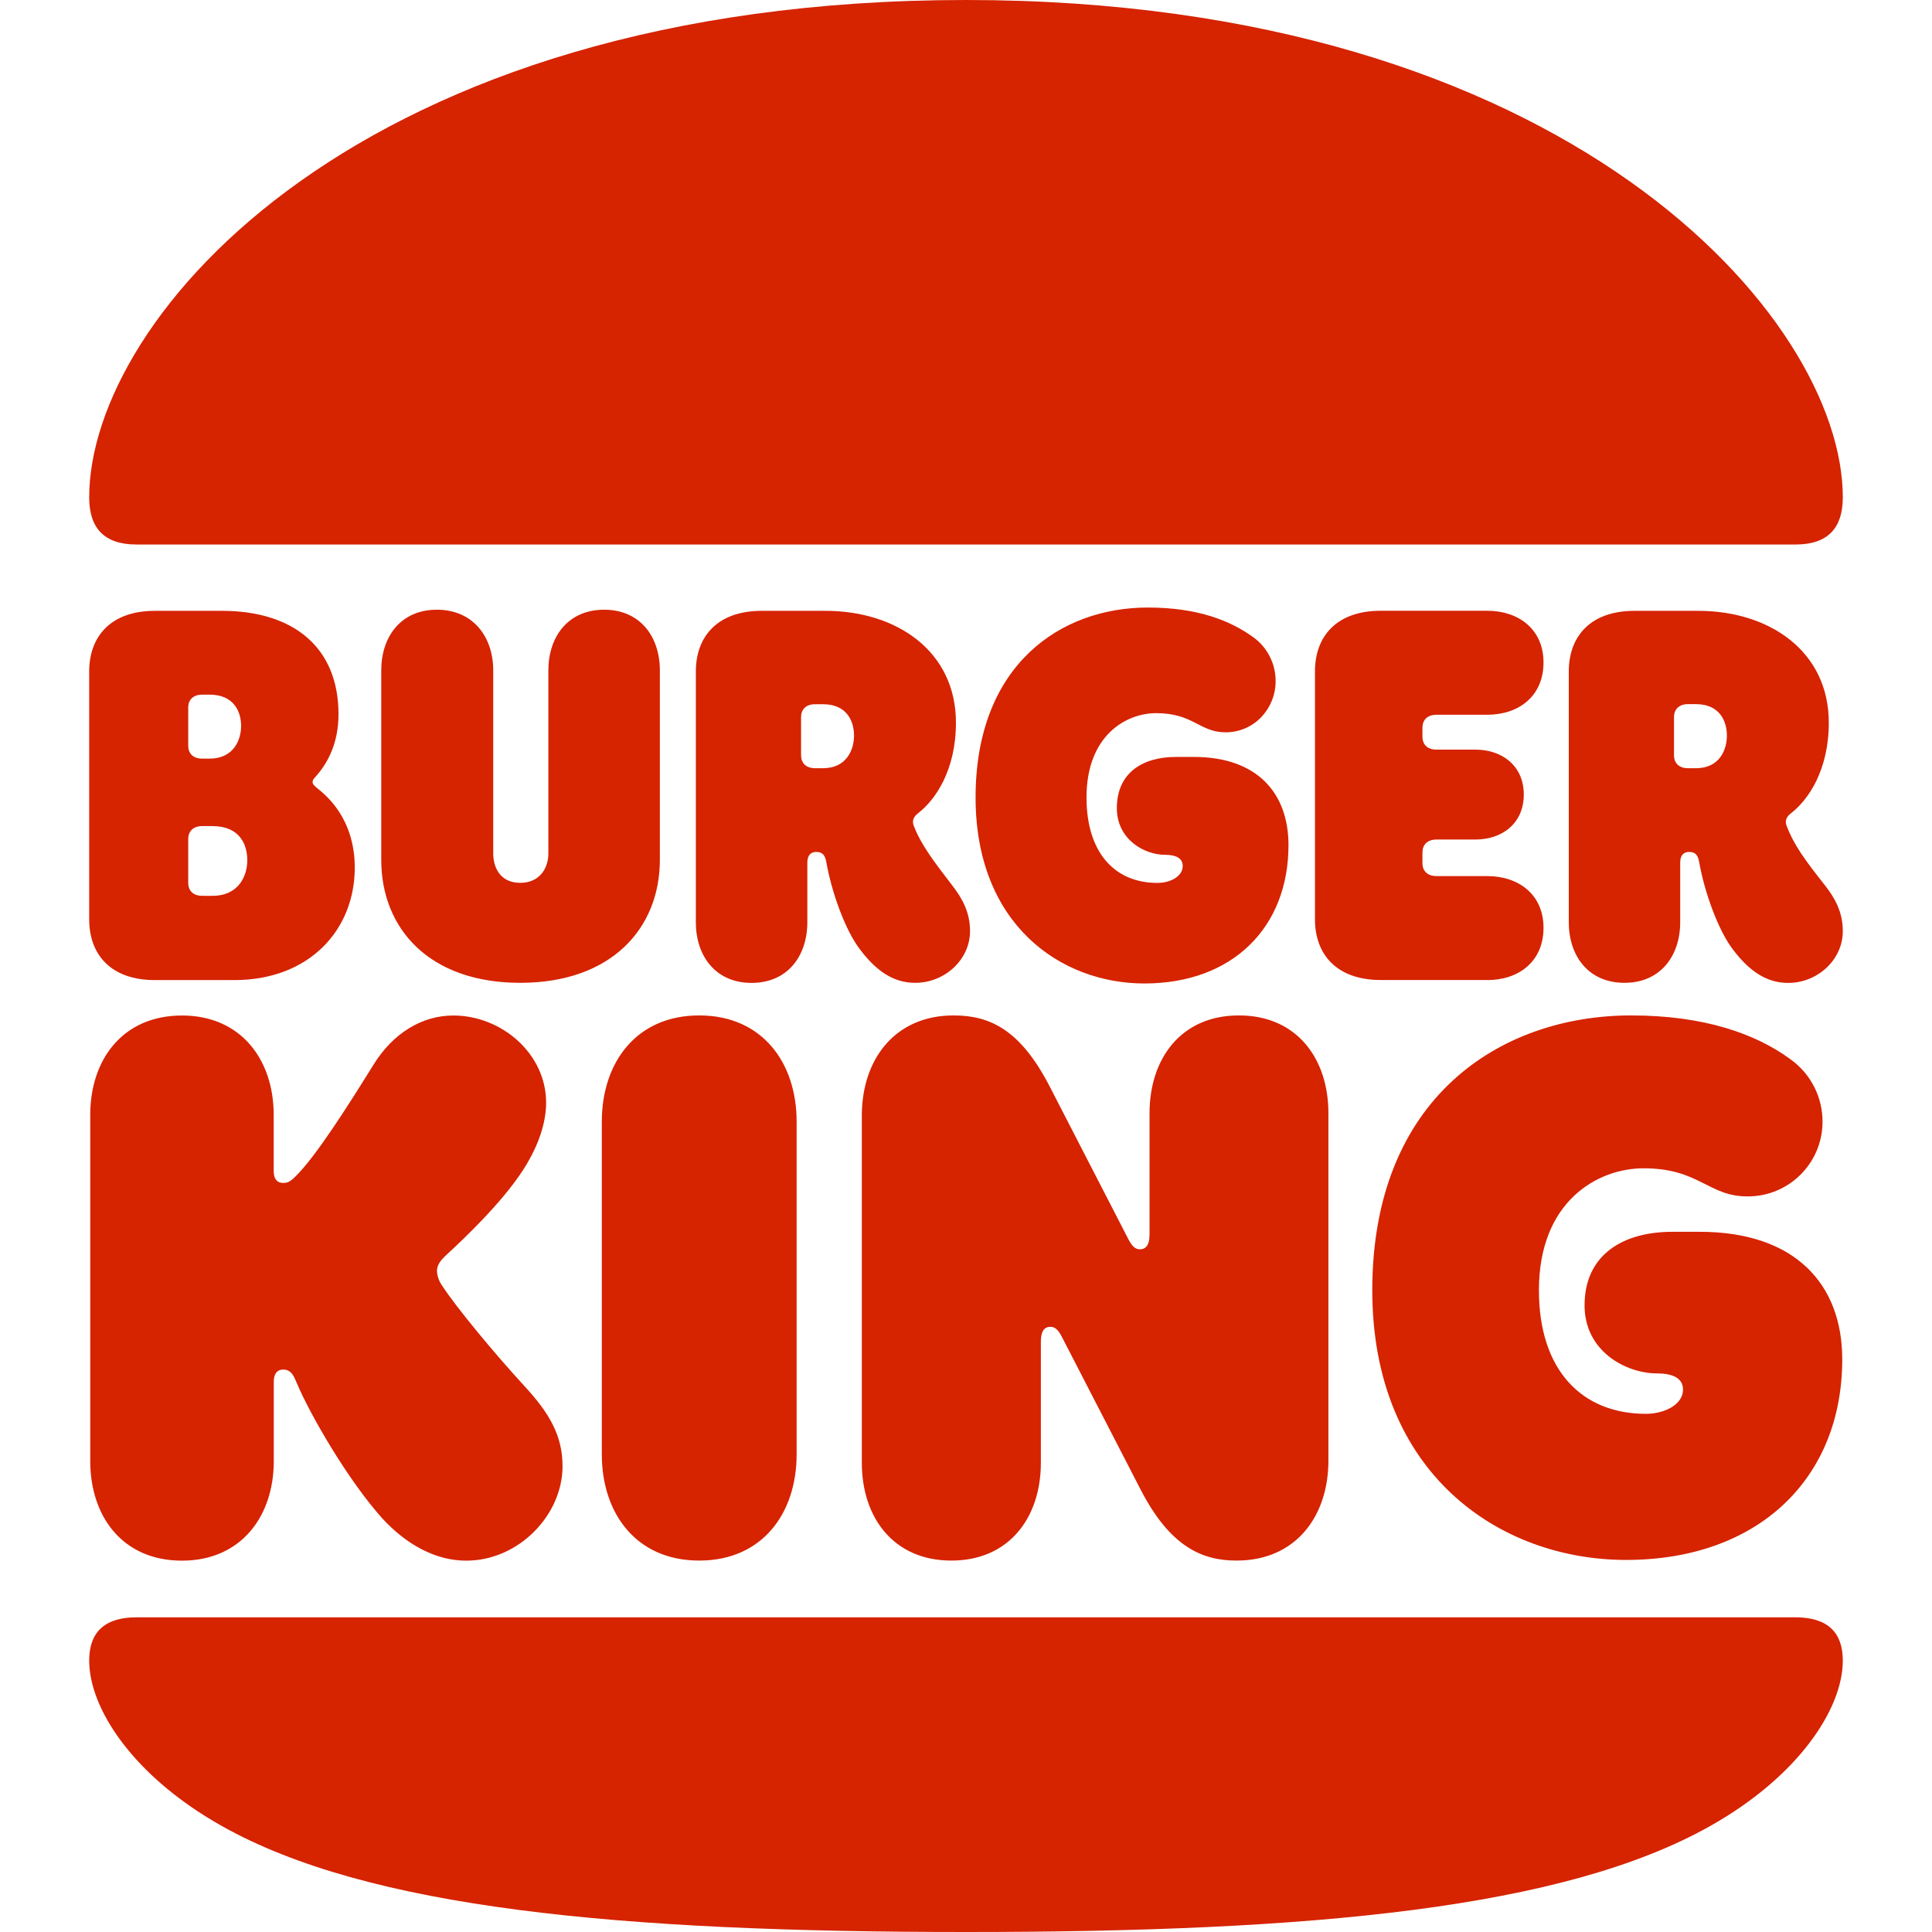
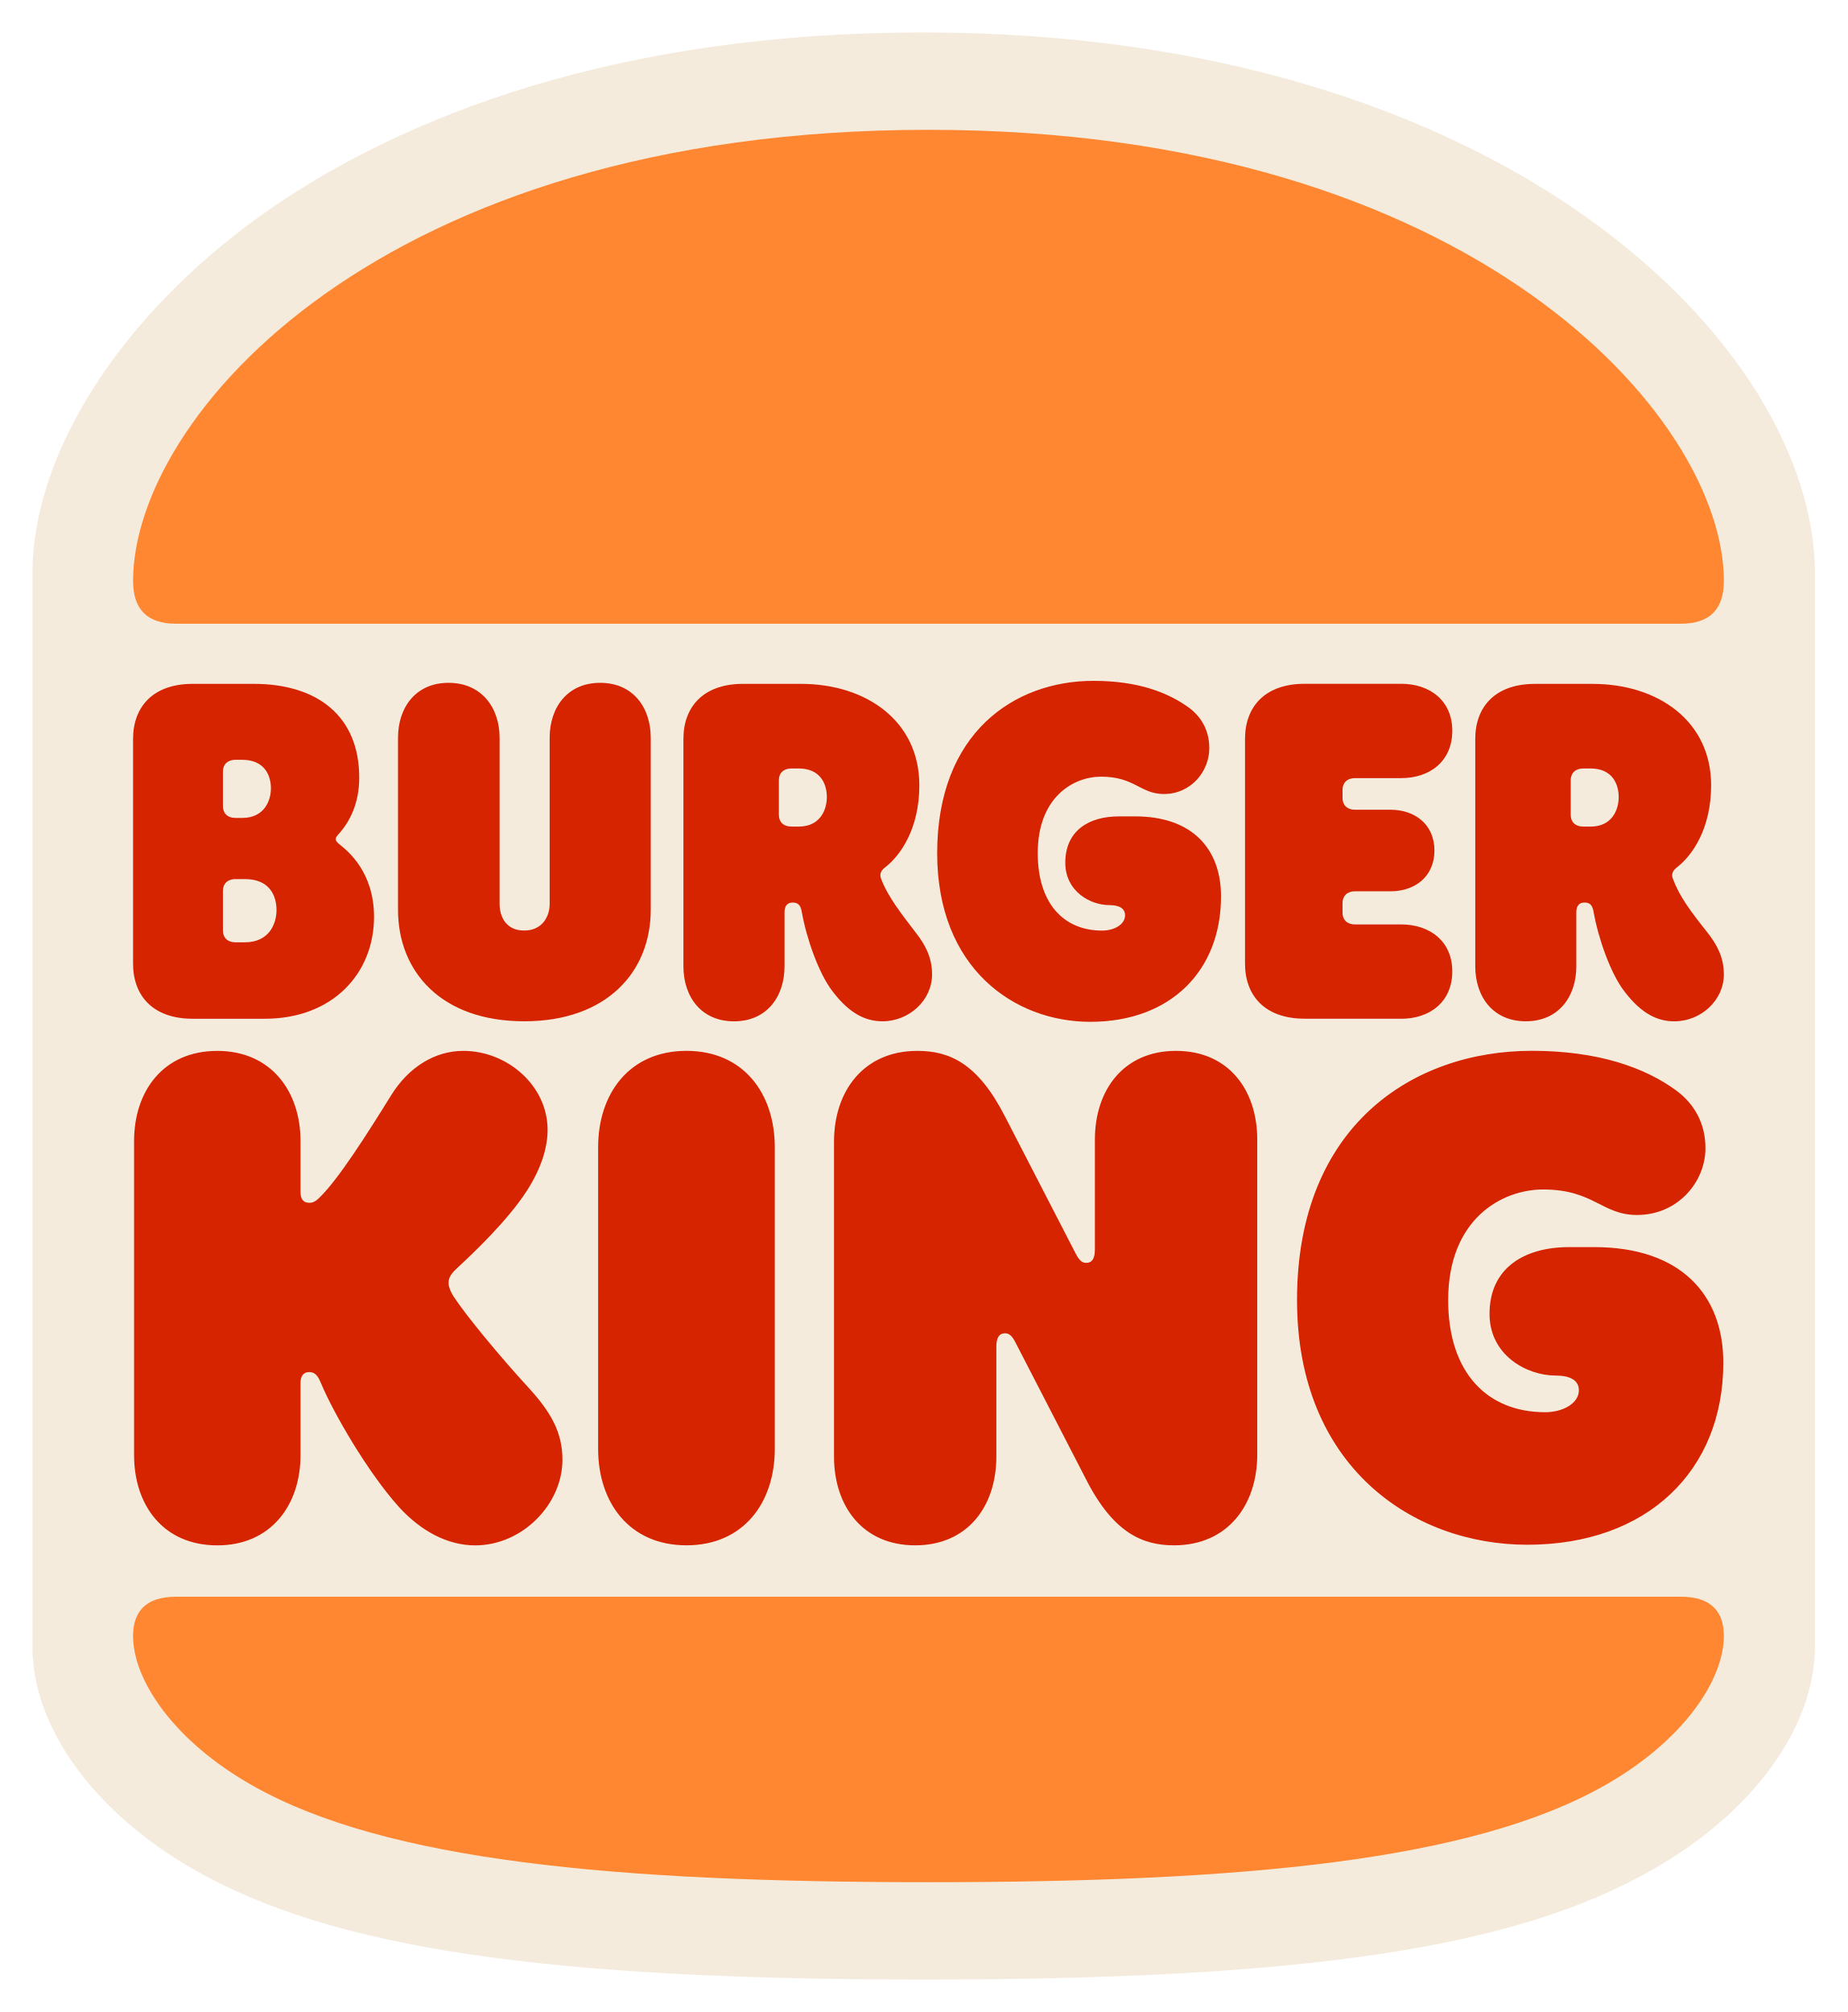
- <svg xmlns="http://www.w3.org/2000/svg" fill="#D62300" role="img" viewBox="0 0 24 24">
-   <path d="M15.39 12.614c-.72 0-1.11.538-1.11 1.215v1.508c0 .125-.043.182-.12.182-.056 0-.098-.035-.147-.133l-.971-1.885c-.37-.72-.755-.887-1.196-.887-.734 0-1.14.552-1.14 1.243v4.314c0 .678.392 1.215 1.112 1.215.72 0 1.112-.537 1.112-1.215v-1.507c0-.126.042-.182.119-.182.055 0 .097.035.146.133l.972 1.885c.37.719.769.886 1.195.886.735 0 1.14-.551 1.14-1.242v-4.315c0-.677-.391-1.215-1.111-1.215zm-4.02-.405c.364 0 .68-.286.68-.642 0-.238-.099-.412-.224-.572-.203-.266-.385-.496-.476-.74-.02-.056-.007-.105.056-.154.217-.167.469-.537.469-1.124 0-.886-.734-1.389-1.622-1.389h-.79c-.553 0-.819.321-.819.754v3.114c0 .419.245.754.692.754.448 0 .693-.335.693-.754v-.74c0-.09.042-.133.111-.133.084 0 .112.049.126.133.063.356.23.837.42 1.082.237.314.46.411.685.411zm-1.146-2.666h-.098c-.119 0-.175-.07-.175-.161v-.474c0-.09.056-.16.175-.16h.098c.294 0 .385.208.385.39 0 .174-.091.405-.385.405zm-3.761 2.666c1.132 0 1.734-.677 1.734-1.528V8.328c0-.419-.245-.754-.692-.754-.448 0-.693.335-.693.754v2.276c0 .167-.097.363-.35.363-.251 0-.335-.196-.335-.363V8.328c0-.419-.252-.754-.7-.754-.447 0-.691.335-.691.754v2.353c0 .852.594 1.528 1.727 1.528zm12.011-.034c.392 0 .7-.23.7-.65 0-.412-.308-.642-.7-.642h-.63c-.118 0-.174-.07-.174-.16v-.133c0-.091.056-.161.175-.161h.482c.336 0 .602-.202.602-.559 0-.355-.266-.558-.602-.558h-.482c-.12 0-.175-.07-.175-.16V9.04c0-.091.056-.161.175-.161h.629c.392 0 .7-.23.7-.65 0-.411-.308-.642-.7-.642h-1.321c-.553 0-.818.321-.818.754v3.079c0 .432.265.754.818.754h1.321zm2.642 3.127h-.342c-.615 0-1.09.286-1.09.914 0 .573.517.845.901.845.189 0 .322.056.322.202 0 .182-.224.3-.462.3-.79 0-1.328-.537-1.328-1.535 0-1.11.734-1.515 1.3-1.515.692 0 .804.349 1.287.349a.927.927 0 0 0 .936-.915.95.95 0 0 0-.398-.788c-.427-.315-1.07-.545-1.979-.545-1.629 0-3.216 1.026-3.216 3.414 0 2.282 1.587 3.35 3.153 3.35 1.643 0 2.685-1.012 2.685-2.492 0-.935-.587-1.584-1.769-1.584zm-12.43-2.688c-.783 0-1.21.587-1.21 1.32v4.132c0 .734.427 1.32 1.21 1.32.783 0 1.21-.586 1.21-1.32v-4.132c0-.733-.427-1.32-1.21-1.32zm11.494-.405c.447 0 .692-.335.692-.754v-.74c0-.09.042-.132.112-.132.084 0 .111.049.125.133.063.355.231.837.42 1.082.238.314.461.412.685.412.363 0 .678-.286.678-.643 0-.237-.098-.412-.224-.572-.237-.3-.384-.496-.475-.74-.02-.056-.007-.105.056-.153.217-.168.469-.538.469-1.124 0-.887-.735-1.39-1.623-1.39h-.79c-.552 0-.817.321-.817.754v3.114c0 .419.244.753.692.753zm.615-3.301c0-.09.056-.161.175-.161h.098c.293 0 .384.21.384.391 0 .175-.09.405-.384.405h-.098c-.12 0-.175-.07-.175-.16zm-18.87 3.267h.986c.93 0 1.496-.622 1.496-1.397 0-.621-.37-.907-.454-.977-.035-.028-.07-.056-.07-.084 0-.035.021-.048.056-.09.133-.154.266-.398.266-.754 0-.838-.567-1.285-1.448-1.285h-.832c-.552 0-.817.321-.817.754v3.079c0 .433.265.754.817.754zm.413-3.386c0-.09.056-.16.175-.16h.09c.301 0 .392.209.392.39 0 .168-.09.405-.391.405h-.091c-.12 0-.175-.07-.175-.16zm0 1.634c0-.091.056-.161.175-.161h.126c.335 0 .433.223.433.426 0 .181-.098.44-.433.44h-.126c-.12 0-.175-.07-.175-.161zm11.878 1.794c1.098 0 1.79-.699 1.79-1.718 0-.649-.391-1.096-1.174-1.096h-.224c-.413 0-.734.196-.734.636 0 .39.342.58.601.58.133 0 .217.041.217.139 0 .125-.147.21-.315.21-.524 0-.88-.37-.88-1.062 0-.768.489-1.047.866-1.047.462 0 .539.238.86.238.37 0 .623-.308.623-.629a.669.669 0 0 0-.266-.544c-.294-.217-.706-.377-1.321-.377-1.084 0-2.14.712-2.14 2.36 0 1.576 1.056 2.31 2.097 2.31zm-8.718 3.762a.354.354 0 0 1-.07-.188c0-.077.042-.133.126-.21.196-.181.678-.635.944-1.047.202-.314.286-.6.286-.837 0-.607-.552-1.082-1.153-1.082-.385 0-.748.216-.993.614-.329.53-.72 1.145-.972 1.39-.063.062-.098.076-.146.076-.084 0-.12-.056-.12-.146v-.699c0-.684-.405-1.235-1.139-1.235-.74 0-1.14.551-1.14 1.235v4.3c0 .685.399 1.237 1.14 1.237.734 0 1.14-.552 1.14-1.236v-.991c0-.084.035-.147.119-.147.111 0 .14.112.167.168.161.384.63 1.2 1.063 1.682.294.32.657.524 1.042.524.65 0 1.196-.566 1.196-1.173 0-.377-.161-.657-.469-.991-.392-.427-.853-.986-1.021-1.244zm15.751 6.702C19.432 23.707 16.313 24 12 24c-4.313 0-7.432-.293-9.25-1.32-1.09-.614-1.642-1.451-1.642-2.052 0-.342.181-.537.587-.537h20.61c.406 0 .587.195.587.537 0 .6-.552 1.438-1.643 2.053zm1.056-15.917H1.695c-.406 0-.587-.209-.587-.586C1.108 3.944 4.47 0 12 0c7.46 0 10.892 3.944 10.892 6.178 0 .377-.181.586-.587.586Z" />
+ <svg xmlns="http://www.w3.org/2000/svg" version="1.1" id="Burger_King_Logo_2020" x="0px" y="0px" width="569.221px" height="620px" viewBox="0 0 569.221 620" enable-background="new 0 0 569.221 620" xml:space="preserve">
+   <path fill="#F5EBDC" d="M284.608,610c-117.216,0-182.052-9.66-224.262-33.558C29.321,558.898,10,532.462,10,507.544V176.782  c0-37.122,27.204-79.578,70.687-110.598C116.8,40.504,181.63,10,284.608,10c179.261,0,274.614,96.864,274.614,166.782V507.28  c0,25.171-19.326,51.612-50.604,69.155C466.667,600.34,401.83,610,284.608,610" />
+   <path fill="#FF8732" d="M494.188,550.318C453.292,573.4,383.129,580,286.078,580c-97.05,0-167.214-6.6-208.104-29.682  c-24.553-13.824-36.973-32.67-36.973-46.184c0-7.69,4.093-12.096,13.206-12.096h463.733c9.12,0,13.213,4.404,13.213,12.096  c0.006,13.514-12.421,32.358-36.961,46.184H494.188 M517.942,192.196H54.208c-9.12,0-13.206-4.71-13.206-13.188  C41.002,128.74,116.662,40,286.078,40c167.851,0,245.082,88.74,245.082,139.008C531.16,187.486,527.068,192.196,517.942,192.196  L517.942,192.196" />
+   <path fill="#D62300" d="M139.78,399.532c-1.416-2.196-1.566-3.612-1.566-4.236c0-1.728,0.942-2.981,2.826-4.71  c4.405-4.092,15.265-14.298,21.24-23.563c4.56-7.067,6.444-13.506,6.444-18.84c0-13.666-12.42-24.354-25.957-24.354  c-8.652,0-16.83,4.872-22.332,13.824c-7.393,11.934-16.206,25.758-21.863,31.26c-1.417,1.417-2.202,1.729-3.3,1.729  c-1.891,0-2.676-1.26-2.676-3.299v-15.703c0-15.391-9.12-27.805-25.639-27.805c-16.674,0-25.645,12.408-25.645,27.805v96.756  c0,15.39,8.964,27.81,25.645,27.81c16.519,0,25.639-12.408,25.639-27.81V426.1c0-1.89,0.785-3.3,2.676-3.3  c2.52,0,3.149,2.516,3.78,3.77c3.617,8.64,14.147,27.012,23.909,37.854c6.605,7.225,14.784,11.784,23.437,11.784  c14.628,0,26.904-12.726,26.904-26.394c0-8.479-3.624-14.762-10.542-22.297c-8.813-9.6-19.2-22.169-22.98-27.978V399.532   M335.95,314.872c24.695,0,40.271-15.708,40.271-38.64c0-14.604-8.82-24.66-26.43-24.66h-5.028c-9.288,0-16.524,4.404-16.524,14.298  c0,8.796,7.71,13.038,13.53,13.038c2.988,0,4.884,0.942,4.884,3.144c0,2.82-3.3,4.71-7.081,4.71  c-11.802,0-19.823-8.329-19.823-23.88c0-17.274,11.017-23.55,19.507-23.55c10.38,0,12.113,5.34,19.35,5.34  c8.339,0,14.004-6.912,14.004-14.136c0-5.34-2.364-9.42-5.981-12.252c-6.606-4.872-15.883-8.478-29.725-8.478  c-24.39,0-48.138,16.02-48.138,53.088C288.754,298.378,312.509,314.872,335.95,314.872L335.95,314.872 M59.398,313.93h22.188  c20.922,0,33.66-13.979,33.66-31.416c0-13.98-8.34-20.418-10.224-21.99c-0.78-0.63-1.566-1.254-1.566-1.884  c0-0.78,0.468-1.098,1.26-2.04c2.982-3.456,5.971-8.952,5.971-16.968c0-18.84-12.744-28.902-32.563-28.902h-18.72  c-12.426,0-18.402,7.236-18.402,16.968v69.264C41.002,306.706,46.978,313.93,59.398,313.93L59.398,313.93 M68.686,237.754  c0-2.04,1.261-3.618,3.93-3.618h2.046c6.762,0,8.814,4.71,8.814,8.802c0,3.768-2.041,9.108-8.814,9.108h-2.04  c-2.676,0-3.937-1.566-3.937-3.612L68.686,237.754L68.686,237.754 M68.686,274.51c0-2.04,1.261-3.618,3.93-3.618h2.833  c7.554,0,9.75,5.022,9.75,9.582c0,4.092-2.202,9.9-9.75,9.9h-2.826c-2.676,0-3.937-1.572-3.937-3.618V274.51 M470.129,314.71  c10.066,0,15.569-7.542,15.569-16.962v-16.65c0-2.041,0.947-2.982,2.521-2.982c1.884,0,2.508,1.098,2.819,2.982  c1.422,8.01,5.195,18.846,9.438,24.348c5.353,7.074,10.38,9.277,15.42,9.277c8.172,0,15.259-6.445,15.259-14.461  c0-5.34-2.202-9.27-5.035-12.876c-5.352-6.75-8.65-11.146-10.69-16.644c-0.475-1.26-0.162-2.364,1.26-3.457  c4.878-3.768,10.542-12.096,10.542-25.284c0-19.95-16.523-31.26-36.504-31.26H472.96c-12.427,0-18.401,7.218-18.401,16.962v70.056  c0,9.42,5.502,16.95,15.576,16.95L470.129,314.71 M483.97,240.43c0-2.04,1.26-3.624,3.931-3.624h2.201  c6.612,0,8.652,4.716,8.652,8.802c0,3.93-2.04,9.108-8.652,9.108h-2.201c-2.677,0-3.931-1.56-3.931-3.612v-10.68V240.43   M211.516,323.824c-17.616,0-27.217,13.188-27.217,29.682V446.5c0,16.5,9.601,29.688,27.217,29.688  c17.615,0,27.21-13.193,27.21-29.688v-92.994C238.726,337.023,229.138,323.824,211.516,323.824 M491.2,384.298h-7.705  c-13.841,0-24.539,6.438-24.539,20.568c0,12.882,11.641,19.008,20.291,19.008c4.248,0,7.236,1.26,7.236,4.554  c0,4.08-5.034,6.75-10.38,6.75c-17.778,0-29.892-12.096-29.892-34.56c0-24.972,16.519-34.08,29.256-34.08  c15.576,0,18.09,7.86,28.943,7.86c12.581,0,21.077-10.213,21.077-20.58c0-7.692-3.461-13.664-8.964-17.748  c-9.6-7.074-24.064-12.26-44.52-12.26c-36.648,0-72.36,23.088-72.36,76.808c0,51.359,35.7,75.396,70.944,75.396  c36.96,0,60.4-22.775,60.4-56.076C530.997,398.902,517.792,384.298,491.2,384.298 M431.74,313.93c8.82,0,15.738-5.184,15.738-14.609  c0-9.271-6.924-14.454-15.732-14.454h-14.159c-2.67,0-3.931-1.566-3.931-3.612v-2.988c0-2.04,1.261-3.612,3.937-3.612h10.854  c7.555,0,13.531-4.554,13.531-12.57c0-8.004-5.977-12.564-13.531-12.564h-10.858c-2.671,0-3.931-1.572-3.931-3.618v-2.514  c0-2.04,1.26-3.612,3.937-3.612h14.153c8.809,0,15.732-5.184,15.732-14.604c0-9.276-6.924-14.46-15.732-14.46h-29.729  c-12.419,0-18.402,7.224-18.402,16.968v69.265c0,9.737,5.977,16.967,18.402,16.967h29.729v0.019h-0.007 M161.494,314.71  c25.482,0,39.012-15.24,39.012-34.392V227.38c0-9.42-5.502-16.968-15.575-16.968c-10.068,0-15.57,7.548-15.57,16.968v51.204  c0,3.762-2.202,8.16-7.866,8.16s-7.56-4.398-7.56-8.16V227.38c0-9.42-5.658-16.968-15.731-16.968  c-10.067,0-15.57,7.548-15.57,16.968v52.932c0.007,19.165,13.381,34.393,38.862,34.393L161.494,314.71 M271.924,314.71  c8.18,0,15.265-6.438,15.265-14.454c0-5.34-2.202-9.27-5.034-12.876c-4.56-5.97-8.652-11.154-10.692-16.644  c-0.474-1.26-0.161-2.364,1.261-3.462c4.878-3.762,10.542-12.09,10.542-25.284c0-19.95-16.524-31.26-36.504-31.26h-17.784  c-12.42,0-18.402,7.224-18.402,16.968v70.056c0,9.42,5.509,16.969,15.576,16.969c10.068,0,15.576-7.549,15.576-16.969V281.11  c0-2.04,0.941-2.988,2.514-2.988c1.89,0,2.514,1.098,2.826,2.988c1.417,8.004,5.189,18.84,9.438,24.348  C261.856,312.514,266.884,314.71,271.924,314.71L271.924,314.71 M246.124,254.71h-2.208c-2.676,0-3.93-1.566-3.93-3.612v-10.674  c0-2.04,1.26-3.618,3.93-3.618h2.202c6.612,0,8.652,4.716,8.652,8.802c0,3.918-2.04,9.102-8.652,9.102H246.124 M362.368,323.824  c-16.199,0-25.008,12.09-25.008,27.33v33.924c0,2.82-0.948,4.086-2.676,4.086c-1.26,0-2.202-0.78-3.3-2.982l-21.864-42.402  c-8.34-16.182-16.992-19.949-26.898-19.949c-16.518,0-25.644,12.402-25.644,27.96v97.074c0,15.239,8.808,27.331,25.008,27.331  c16.206,0,25.008-12.097,25.008-27.331v-33.925c0-2.819,0.948-4.092,2.677-4.092c1.26,0,2.208,0.786,3.3,2.988l21.863,42.408  c8.34,16.182,17.305,19.95,26.904,19.95c16.519,0,25.645-12.409,25.645-27.96V351.16c0-15.24-8.81-27.33-25.015-27.33V323.824" />
</svg>
